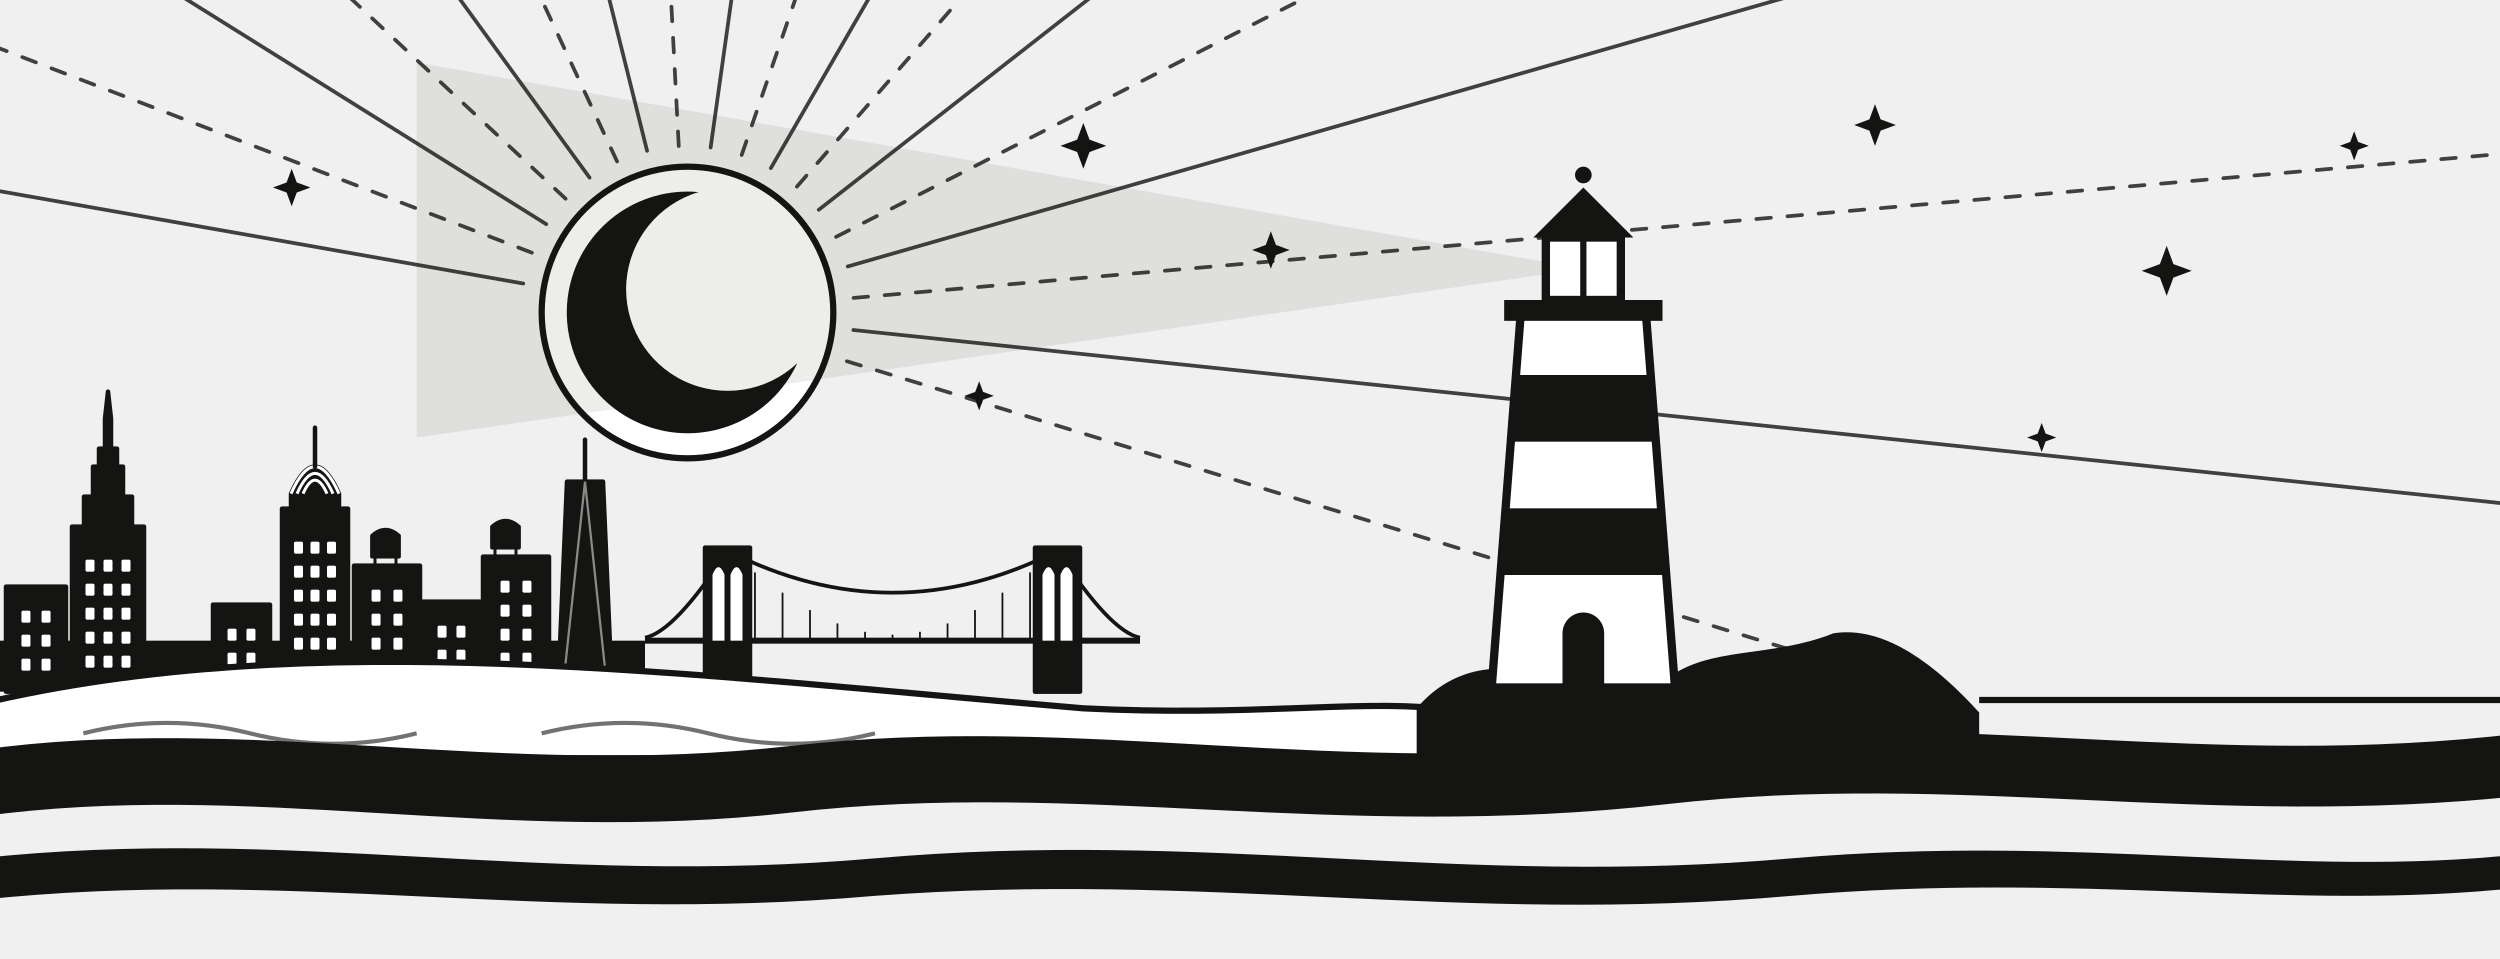
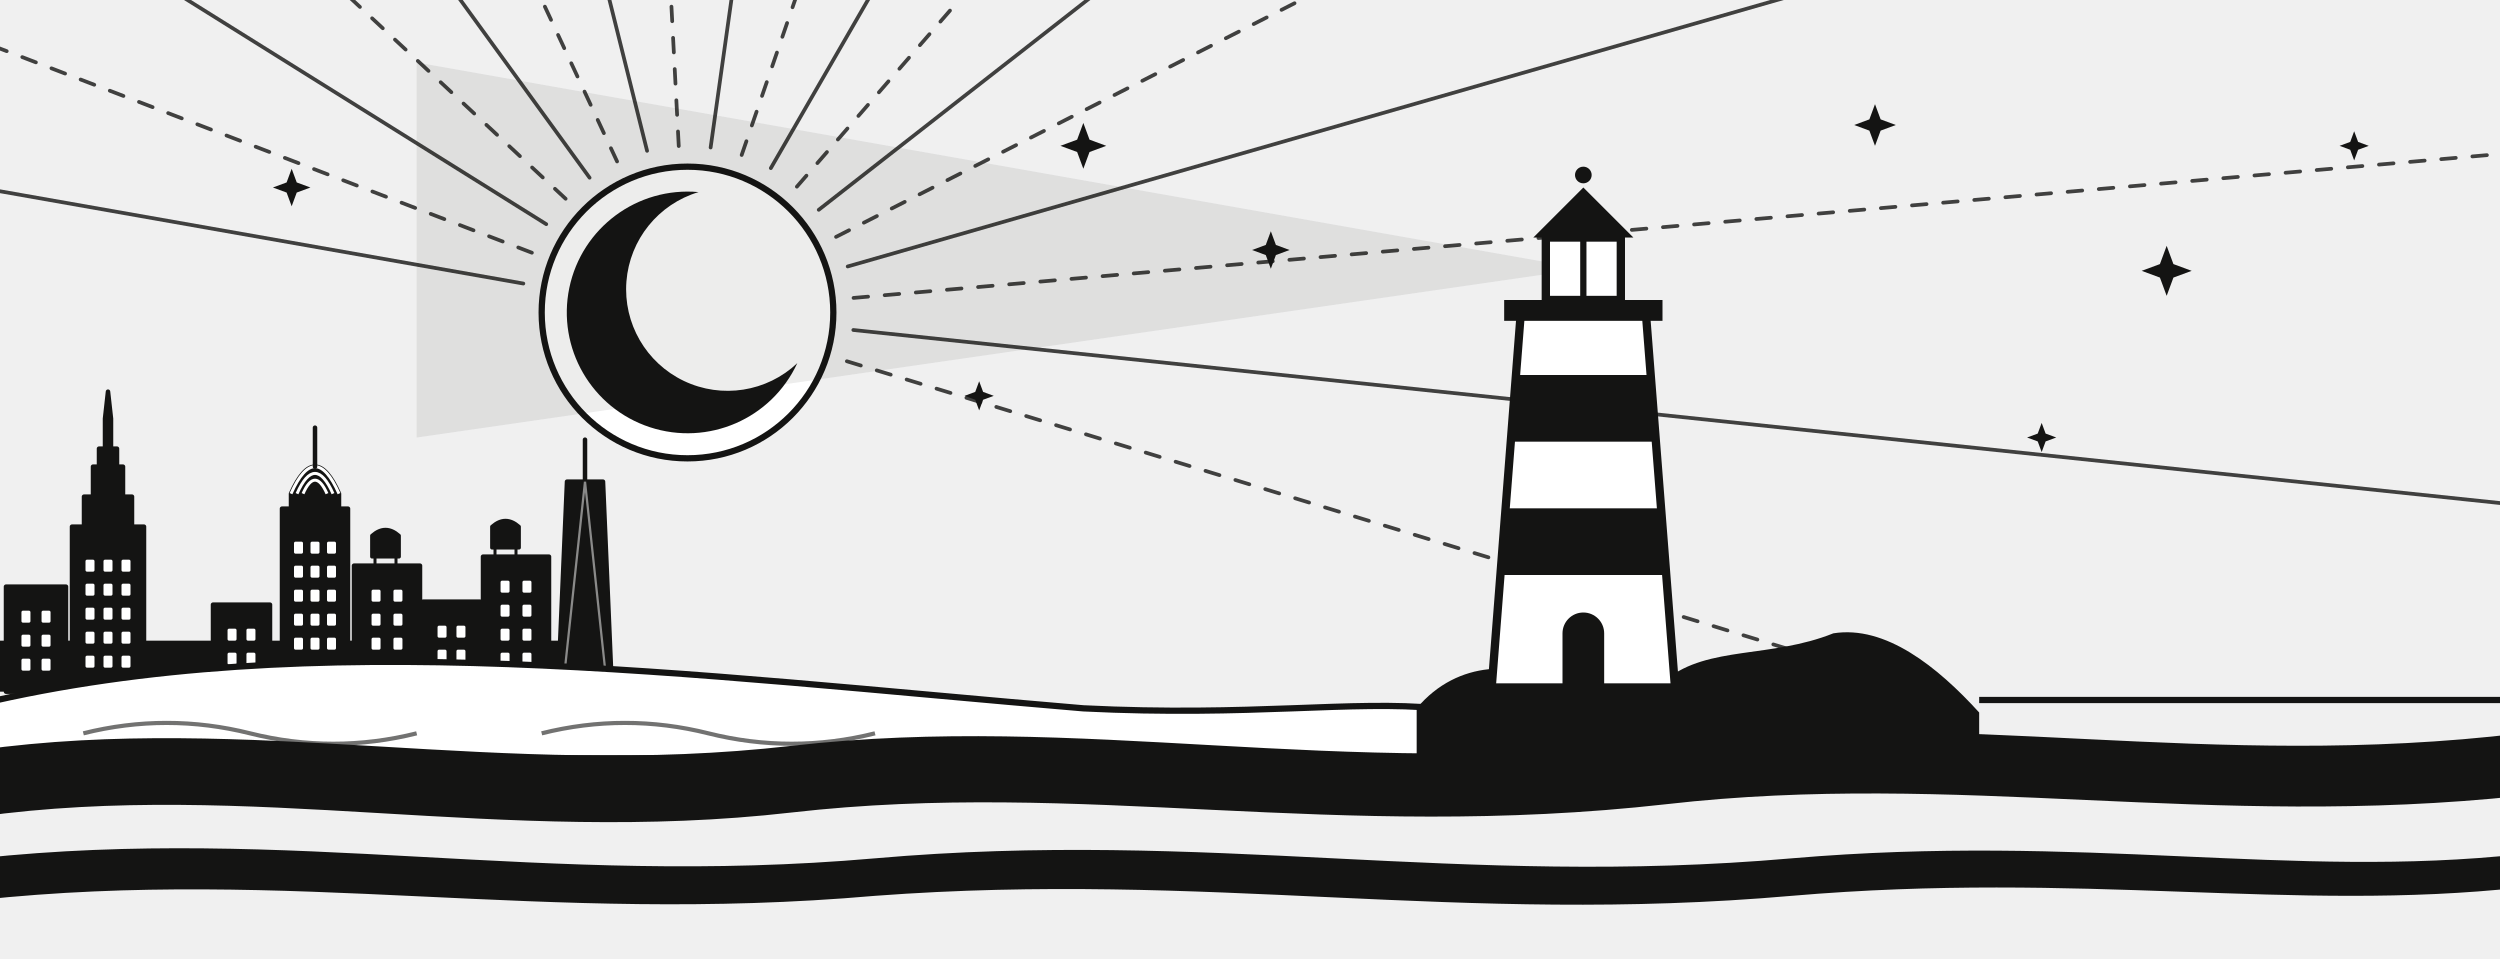
<svg xmlns="http://www.w3.org/2000/svg" role="img" aria-label="Black ink illustration of a striped lighthouse on a rocky shore under a crescent moon and stars" viewBox="0 0 1200 460" preserveAspectRatio="xMidYMax slice">
  <clipPath id="sky">
    <rect width="1200" height="335" />
  </clipPath>
  <g clip-path="url(#sky)">
    <g class="rays">
      <line x1="251.2" y1="136.1" x2="-556.3" y2="-6.3" stroke="#141413" stroke-width="1.8" stroke-linecap="round" opacity=".8" />
      <line x1="255.3" y1="121.3" x2="-510.2" y2="-172.5" stroke="#141413" stroke-width="1.8" stroke-linecap="round" stroke-dasharray="7 8" opacity=".8" />
      <line x1="262.2" y1="107.6" x2="-433.2" y2="-326.9" stroke="#141413" stroke-width="1.8" stroke-linecap="round" opacity=".8" />
      <line x1="271.5" y1="95.4" x2="-328.2" y2="-463.8" stroke="#141413" stroke-width="1.8" stroke-linecap="round" stroke-dasharray="7 8" opacity=".8" />
      <line x1="283.0" y1="85.3" x2="-199.0" y2="-578.1" stroke="#141413" stroke-width="1.8" stroke-linecap="round" opacity=".8" />
      <line x1="296.2" y1="77.5" x2="-50.4" y2="-665.7" stroke="#141413" stroke-width="1.8" stroke-linecap="round" stroke-dasharray="7 8" opacity=".8" />
      <line x1="310.6" y1="72.4" x2="112.3" y2="-723.3" stroke="#141413" stroke-width="1.8" stroke-linecap="round" opacity=".8" />
      <line x1="325.8" y1="70.1" x2="282.9" y2="-748.8" stroke="#141413" stroke-width="1.8" stroke-linecap="round" stroke-dasharray="7 8" opacity=".8" />
      <line x1="341.1" y1="70.8" x2="455.3" y2="-741.2" stroke="#141413" stroke-width="1.8" stroke-linecap="round" opacity=".8" />
      <line x1="356.0" y1="74.4" x2="623.0" y2="-701.0" stroke="#141413" stroke-width="1.8" stroke-linecap="round" stroke-dasharray="7 8" opacity=".8" />
      <line x1="370.0" y1="80.7" x2="780.0" y2="-629.4" stroke="#141413" stroke-width="1.8" stroke-linecap="round" opacity=".8" />
      <line x1="382.5" y1="89.6" x2="920.5" y2="-529.2" stroke="#141413" stroke-width="1.8" stroke-linecap="round" stroke-dasharray="7 8" opacity=".8" />
      <line x1="393.0" y1="100.7" x2="1039.2" y2="-404.1" stroke="#141413" stroke-width="1.8" stroke-linecap="round" opacity=".8" />
      <line x1="401.3" y1="113.7" x2="1131.9" y2="-258.6" stroke="#141413" stroke-width="1.8" stroke-linecap="round" stroke-dasharray="7 8" opacity=".8" />
      <line x1="406.9" y1="127.9" x2="1195.1" y2="-98.1" stroke="#141413" stroke-width="1.8" stroke-linecap="round" opacity=".8" />
      <line x1="409.7" y1="143.0" x2="1226.6" y2="71.6" stroke="#141413" stroke-width="1.8" stroke-linecap="round" stroke-dasharray="7 8" opacity=".8" />
      <line x1="409.6" y1="158.4" x2="1225.1" y2="244.1" stroke="#141413" stroke-width="1.8" stroke-linecap="round" opacity=".8" />
      <line x1="406.5" y1="173.4" x2="1190.7" y2="413.1" stroke="#141413" stroke-width="1.8" stroke-linecap="round" stroke-dasharray="7 8" opacity=".8" />
    </g>
  </g>
  <circle cx="330" cy="150" r="70" fill="#FFFFFF" stroke="#141413" stroke-width="3" />
  <path d="M363.5 102.6 A58 58 0 1 0 363.5 197.4 A48.72 48.72 0 1 1 363.5 102.6Z" fill="#141413" transform="rotate(-30 330 150)" />
  <path class="tw" style="--d:0.0s" d="M520,59 L522.97,67.03 L531,70 L522.97,72.97 L520,81 L517.03,72.97 L509,70 L517.03,67.03 Z" fill="#141413" />
  <path class="tw" style="--d:0.7s" d="M610,111 L612.43,117.57 L619,120 L612.43,122.43 L610,129 L607.57,122.43 L601,120 L607.57,117.57 Z" fill="#141413" />
  <path class="tw" style="--d:1.4s" d="M140,81 L142.43,87.57 L149,90 L142.43,92.43 L140,99 L137.57,92.43 L131,90 L137.57,87.57 Z" fill="#141413" />
  <path class="tw" style="--d:2.1s" d="M900,50 L902.7,57.3 L910,60 L902.7,62.7 L900,70 L897.3,62.7 L890,60 L897.3,57.3 Z" fill="#141413" />
  <path class="tw" style="--d:2.8s" d="M1040,118 L1043.24,126.76 L1052,130 L1043.24,133.24 L1040,142 L1036.76,133.24 L1028,130 L1036.76,126.76 Z" fill="#141413" />
  <path class="tw" style="--d:3.5s" d="M1130,63 L1131.89,68.11 L1137,70 L1131.89,71.89 L1130,77 L1128.11,71.89 L1123,70 L1128.11,68.11 Z" fill="#141413" />
  <path class="tw" style="--d:4.2s" d="M470,183 L471.89,188.11 L477,190 L471.89,191.89 L470,197 L468.11,191.89 L463,190 L468.11,188.11 Z" fill="#141413" />
  <path class="tw" style="--d:4.9s" d="M980,203 L981.89,208.11 L987,210 L981.89,211.89 L980,217 L978.11,211.89 L973,210 L978.11,208.11 Z" fill="#141413" />
  <path class="beam" d="M760,129 L200,30 L200,210 Z" fill="#141413" opacity=".08" />
  <g class="nyc" transform="translate(0 332) scale(.72) translate(0 -332)">
-     <rect x="-10" y="298" width="440" height="34" fill="#141413" />
+     <rect x="-10" y="298" width="400" height="34" fill="#141413" />
    <path d="M4,332 V262  H44 V332 Z" fill="#141413" stroke="#141413" stroke-width="3" stroke-linejoin="round" />
    <rect x="14.3" y="278.0" width="6" height="8" rx="1" fill="#FFFFFF" />
    <rect x="27.7" y="278.0" width="6" height="8" rx="1" fill="#FFFFFF" />
    <rect class="win" x="14.3" y="294.0" width="6" height="8" rx="1" fill="#FFFFFF" />
    <rect x="27.7" y="294.0" width="6" height="8" rx="1" fill="#FFFFFF" />
    <rect x="14.3" y="310.0" width="6" height="8" rx="1" fill="#FFFFFF" />
    <rect x="27.7" y="310.0" width="6" height="8" rx="1" fill="#FFFFFF" />
    <path d="M142,332 V274  H180 V332 Z" fill="#141413" stroke="#141413" stroke-width="3" stroke-linejoin="round" />
    <rect x="151.7" y="290.0" width="6" height="8" rx="1" fill="#FFFFFF" />
    <rect x="164.3" y="290.0" width="6" height="8" rx="1" fill="#FFFFFF" />
    <rect class="win" x="151.7" y="306.0" width="6" height="8" rx="1" fill="#FFFFFF" />
    <rect x="164.3" y="306.0" width="6" height="8" rx="1" fill="#FFFFFF" />
    <path d="M236,332 V248  H280 V332 Z" fill="#141413" stroke="#141413" stroke-width="3" stroke-linejoin="round" />
    <rect x="247.7" y="264.0" width="6" height="8" rx="1" fill="#FFFFFF" />
    <rect x="262.3" y="264.0" width="6" height="8" rx="1" fill="#FFFFFF" />
    <rect class="win" x="247.7" y="280.0" width="6" height="8" rx="1" fill="#FFFFFF" />
    <rect x="262.3" y="280.0" width="6" height="8" rx="1" fill="#FFFFFF" />
    <rect x="247.7" y="296.0" width="6" height="8" rx="1" fill="#FFFFFF" />
    <rect x="262.3" y="296.0" width="6" height="8" rx="1" fill="#FFFFFF" />
    <rect x="247.7" y="312.0" width="6" height="8" rx="1" fill="#FFFFFF" />
    <rect x="262.3" y="312.0" width="6" height="8" rx="1" fill="#FFFFFF" />
    <path d="M282,332 V272  H320 V332 Z" fill="#141413" stroke="#141413" stroke-width="3" stroke-linejoin="round" />
    <rect x="291.7" y="288.0" width="6" height="8" rx="1" fill="#FFFFFF" />
    <rect x="304.3" y="288.0" width="6" height="8" rx="1" fill="#FFFFFF" />
    <rect class="win" x="291.7" y="304.0" width="6" height="8" rx="1" fill="#FFFFFF" />
    <rect x="304.3" y="304.0" width="6" height="8" rx="1" fill="#FFFFFF" />
    <path d="M322,332 V242  H366 V332 Z" fill="#141413" stroke="#141413" stroke-width="3" stroke-linejoin="round" />
    <rect x="333.7" y="258.0" width="6" height="8" rx="1" fill="#FFFFFF" />
    <rect x="348.3" y="258.0" width="6" height="8" rx="1" fill="#FFFFFF" />
    <rect class="win" x="333.7" y="274.0" width="6" height="8" rx="1" fill="#FFFFFF" />
    <rect x="348.3" y="274.0" width="6" height="8" rx="1" fill="#FFFFFF" />
    <rect x="333.7" y="290.0" width="6" height="8" rx="1" fill="#FFFFFF" />
    <rect x="348.3" y="290.0" width="6" height="8" rx="1" fill="#FFFFFF" />
    <rect x="333.7" y="306.0" width="6" height="8" rx="1" fill="#FFFFFF" />
    <rect x="348.3" y="306.0" width="6" height="8" rx="1" fill="#FFFFFF" />
    <path d="M48,332 V222 H56 V202 H62 V182 H66 V170 H70 V150 L72,132 L74,150 V170 H78 V182 H82 V202 H88 V222 H96 V332 Z" fill="#141413" stroke="#141413" stroke-width="3" stroke-linejoin="round" />
    <rect x="57.0" y="244.0" width="6" height="8" rx="1" fill="#FFFFFF" />
    <rect x="69.0" y="244.0" width="6" height="8" rx="1" fill="#FFFFFF" />
    <rect x="81.0" y="244.0" width="6" height="8" rx="1" fill="#FFFFFF" />
    <rect x="57.0" y="260.0" width="6" height="8" rx="1" fill="#FFFFFF" />
    <rect x="69.0" y="260.0" width="6" height="8" rx="1" fill="#FFFFFF" />
    <rect x="81.0" y="260.0" width="6" height="8" rx="1" fill="#FFFFFF" />
    <rect x="57.0" y="276.0" width="6" height="8" rx="1" fill="#FFFFFF" />
    <rect class="win" x="69.0" y="276.0" width="6" height="8" rx="1" fill="#FFFFFF" />
    <rect x="81.0" y="276.0" width="6" height="8" rx="1" fill="#FFFFFF" />
    <rect x="57.0" y="292.0" width="6" height="8" rx="1" fill="#FFFFFF" />
    <rect x="69.0" y="292.0" width="6" height="8" rx="1" fill="#FFFFFF" />
    <rect x="81.0" y="292.0" width="6" height="8" rx="1" fill="#FFFFFF" />
    <rect x="57.0" y="308.0" width="6" height="8" rx="1" fill="#FFFFFF" />
    <rect x="69.0" y="308.0" width="6" height="8" rx="1" fill="#FFFFFF" />
    <rect class="win" x="81.0" y="308.0" width="6" height="8" rx="1" fill="#FFFFFF" />
    <path d="M188,332 V210 H194 V200 Q210,164 226,200 V210 H232 V332 Z" fill="#141413" stroke="#141413" stroke-width="3" stroke-linejoin="round" />
    <path d="M194,200 Q210,164 226,200" fill="none" stroke="#FFFFFF" stroke-width="2" />
    <path d="M198,200 Q210,173 222,200" fill="none" stroke="#FFFFFF" stroke-width="2" />
    <path d="M202,200 Q210,182 218,200" fill="none" stroke="#FFFFFF" stroke-width="2" />
    <line x1="210" y1="182" x2="210" y2="156" stroke="#141413" stroke-width="3" stroke-linecap="round" />
    <rect x="196.0" y="232.0" width="6" height="8" rx="1" fill="#FFFFFF" />
    <rect x="207.0" y="232.0" width="6" height="8" rx="1" fill="#FFFFFF" />
    <rect x="218.0" y="232.0" width="6" height="8" rx="1" fill="#FFFFFF" />
    <rect x="196.0" y="248.0" width="6" height="8" rx="1" fill="#FFFFFF" />
    <rect x="207.0" y="248.0" width="6" height="8" rx="1" fill="#FFFFFF" />
    <rect x="218.0" y="248.0" width="6" height="8" rx="1" fill="#FFFFFF" />
    <rect x="196.0" y="264.0" width="6" height="8" rx="1" fill="#FFFFFF" />
    <rect x="207.0" y="264.0" width="6" height="8" rx="1" fill="#FFFFFF" />
    <rect x="218.0" y="264.0" width="6" height="8" rx="1" fill="#FFFFFF" />
    <rect class="win" x="196.0" y="280.0" width="6" height="8" rx="1" fill="#FFFFFF" />
    <rect x="207.0" y="280.0" width="6" height="8" rx="1" fill="#FFFFFF" />
    <rect x="218.0" y="280.0" width="6" height="8" rx="1" fill="#FFFFFF" />
    <rect x="196.0" y="296.0" width="6" height="8" rx="1" fill="#FFFFFF" />
    <rect x="207.0" y="296.0" width="6" height="8" rx="1" fill="#FFFFFF" />
    <rect x="218.0" y="296.0" width="6" height="8" rx="1" fill="#FFFFFF" />
    <rect x="196.0" y="312.0" width="6" height="8" rx="1" fill="#FFFFFF" />
    <rect x="207.0" y="312.0" width="6" height="8" rx="1" fill="#FFFFFF" />
    <rect x="218.0" y="312.0" width="6" height="8" rx="1" fill="#FFFFFF" />
    <path d="M372,332 L378,192 L402,192 L408,332 Z" fill="#141413" stroke="#141413" stroke-width="3" stroke-linejoin="round" />
    <line x1="390" y1="192" x2="390" y2="164" stroke="#141413" stroke-width="3" stroke-linecap="round" />
    <path d="M390,192 L375,332 M390,192 L405,332" stroke="#FFFFFF" stroke-width="1.5" opacity=".5" />
    <path d="M250,248 v-6 M264,248 v-6" stroke="#141413" stroke-width="2" />
    <path d="M248,242 h18 v-14 q-9,-8 -18,0 Z" fill="#141413" stroke="#141413" stroke-width="2.5" stroke-linejoin="round" />
    <path d="M330,242 v-6 M344,242 v-6" stroke="#141413" stroke-width="2" />
    <path d="M328,236 h18 v-14 q-9,-8 -18,0 Z" fill="#141413" stroke="#141413" stroke-width="2.5" stroke-linejoin="round" />
-     <path d="M430,298 H760" stroke="#141413" stroke-width="4" />
-     <path d="M430,296 Q450.0,292 485,238 M485,238 Q595.0,294 705,238 M705,238 Q740.0,292 760,296" fill="none" stroke="#141413" stroke-width="2.5" />
-     <line x1="503.3" y1="252.5" x2="503.3" y2="298" stroke="#141413" stroke-width="1.2" />
-     <line x1="521.7" y1="266.0" x2="521.7" y2="298" stroke="#141413" stroke-width="1.2" />
-     <line x1="540.0" y1="277.6" x2="540.0" y2="298" stroke="#141413" stroke-width="1.2" />
-     <line x1="558.3" y1="286.5" x2="558.3" y2="298" stroke="#141413" stroke-width="1.2" />
-     <line x1="576.7" y1="292.1" x2="576.7" y2="298" stroke="#141413" stroke-width="1.2" />
-     <line x1="595.0" y1="294.0" x2="595.0" y2="298" stroke="#141413" stroke-width="1.2" />
-     <line x1="613.3" y1="292.1" x2="613.3" y2="298" stroke="#141413" stroke-width="1.2" />
-     <line x1="631.7" y1="286.5" x2="631.7" y2="298" stroke="#141413" stroke-width="1.2" />
-     <line x1="650.0" y1="277.6" x2="650.0" y2="298" stroke="#141413" stroke-width="1.2" />
-     <line x1="668.3" y1="266.0" x2="668.3" y2="298" stroke="#141413" stroke-width="1.2" />
-     <line x1="686.7" y1="252.5" x2="686.7" y2="298" stroke="#141413" stroke-width="1.2" />
-     <path d="M470,332 V236 H500 V332 Z" fill="#141413" stroke="#141413" stroke-width="3" stroke-linejoin="round" />
-     <path d="M475,298 V254 Q479,244 483,254 V298 Z M487,298 V254 Q491,244 495,254 V298 Z" fill="#FFFFFF" />
-     <path d="M690,332 V236 H720 V332 Z" fill="#141413" stroke="#141413" stroke-width="3" stroke-linejoin="round" />
-     <path d="M695,298 V254 Q699,244 703,254 V298 Z M707,298 V254 Q711,244 715,254 V298 Z" fill="#FFFFFF" />
  </g>
  <path d="M-10,338 C150,300 330,324 520,340 C600,344 650,336 690,340 L690,364 L-10,364 Z" fill="#FFFFFF" stroke="#141413" stroke-width="3" />
  <path d="M40,352 q40 -10 80 0 t80 0" fill="none" stroke="#141413" stroke-width="2" opacity=".6" />
  <path d="M260,352 q40 -10 80 0 t80 0" fill="none" stroke="#141413" stroke-width="2" opacity=".6" />
  <path d="M680,340 C700,316 730,318 745,328 L800,326 C820,310 850,316 880,304 C905,300 930,320 950,342 L950,364 L680,364 Z" fill="#141413" />
  <path d="M716,330 L730,150 L790,150 L804,330 Z" fill="#FFFFFF" stroke="#141413" stroke-width="4" stroke-linejoin="round" />
  <path d="M727.7,180 L792.3,180 L794.8,212 L725.2,212 Z" fill="#141413" />
  <path d="M722.7,244 L797.3,244 L799.8,276 L720.2,276 Z" fill="#141413" />
  <path d="M750,330 V304 A10 10 0 0 1 770,304 V330Z" fill="#141413" />
  <rect x="722" y="144" width="76" height="10" fill="#141413" />
  <rect x="742" y="114" width="36" height="30" fill="#FFFFFF" stroke="#141413" stroke-width="4" />
  <line x1="760" y1="114" x2="760" y2="144" stroke="#141413" stroke-width="3" />
  <path d="M736,114 L760,90 L784,114 Z" fill="#141413" />
  <circle cx="760" cy="84" r="4" fill="#141413" />
  <path d="M-10,360 C120,342 240,374 380,358 C520,342 640,374 800,356 C940,340 1060,370 1210,352 L1210,382 C1060,398 940,370 800,386 C640,404 520,374 380,390 C240,406 120,374 -10,392 Z" fill="#141413" />
  <path d="M-10,412 C140,396 260,426 420,412 C580,398 700,426 860,412 C1000,400 1100,422 1210,410 L1210,426 C1100,438 1000,418 860,430 C700,444 580,418 420,430 C260,444 140,416 -10,432 Z" fill="#141413" />
  <path d="M950,336 H1210" stroke="#141413" stroke-width="3" />
</svg>
